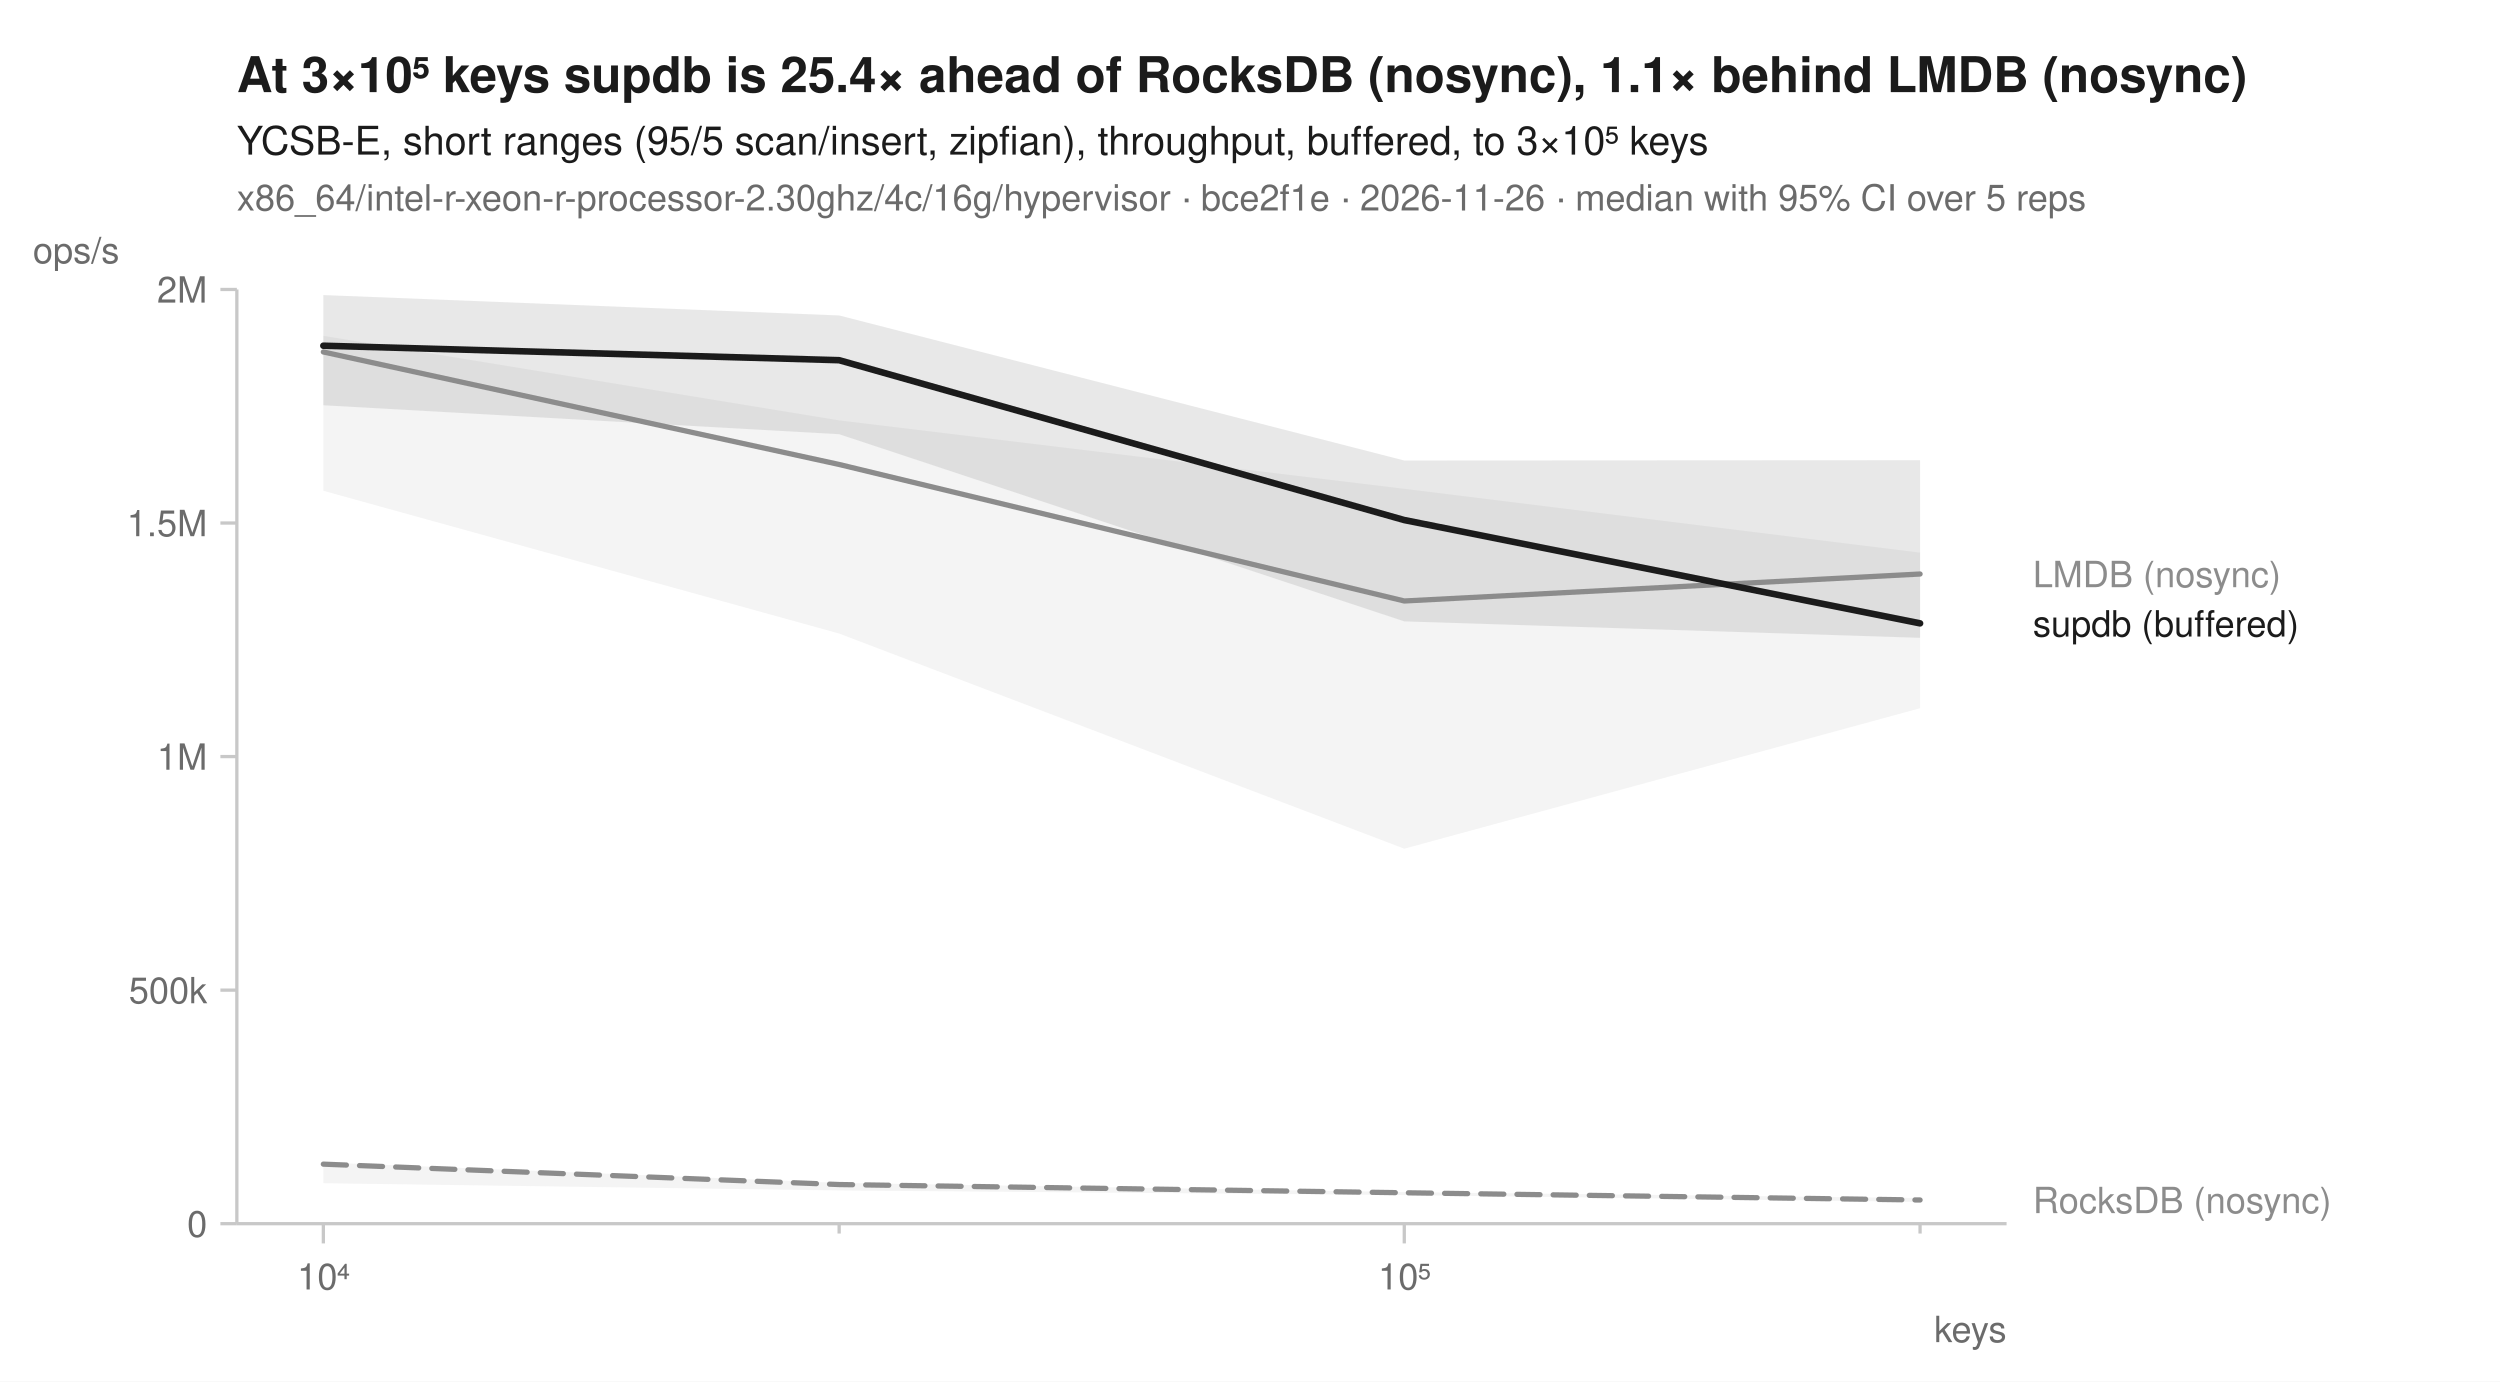
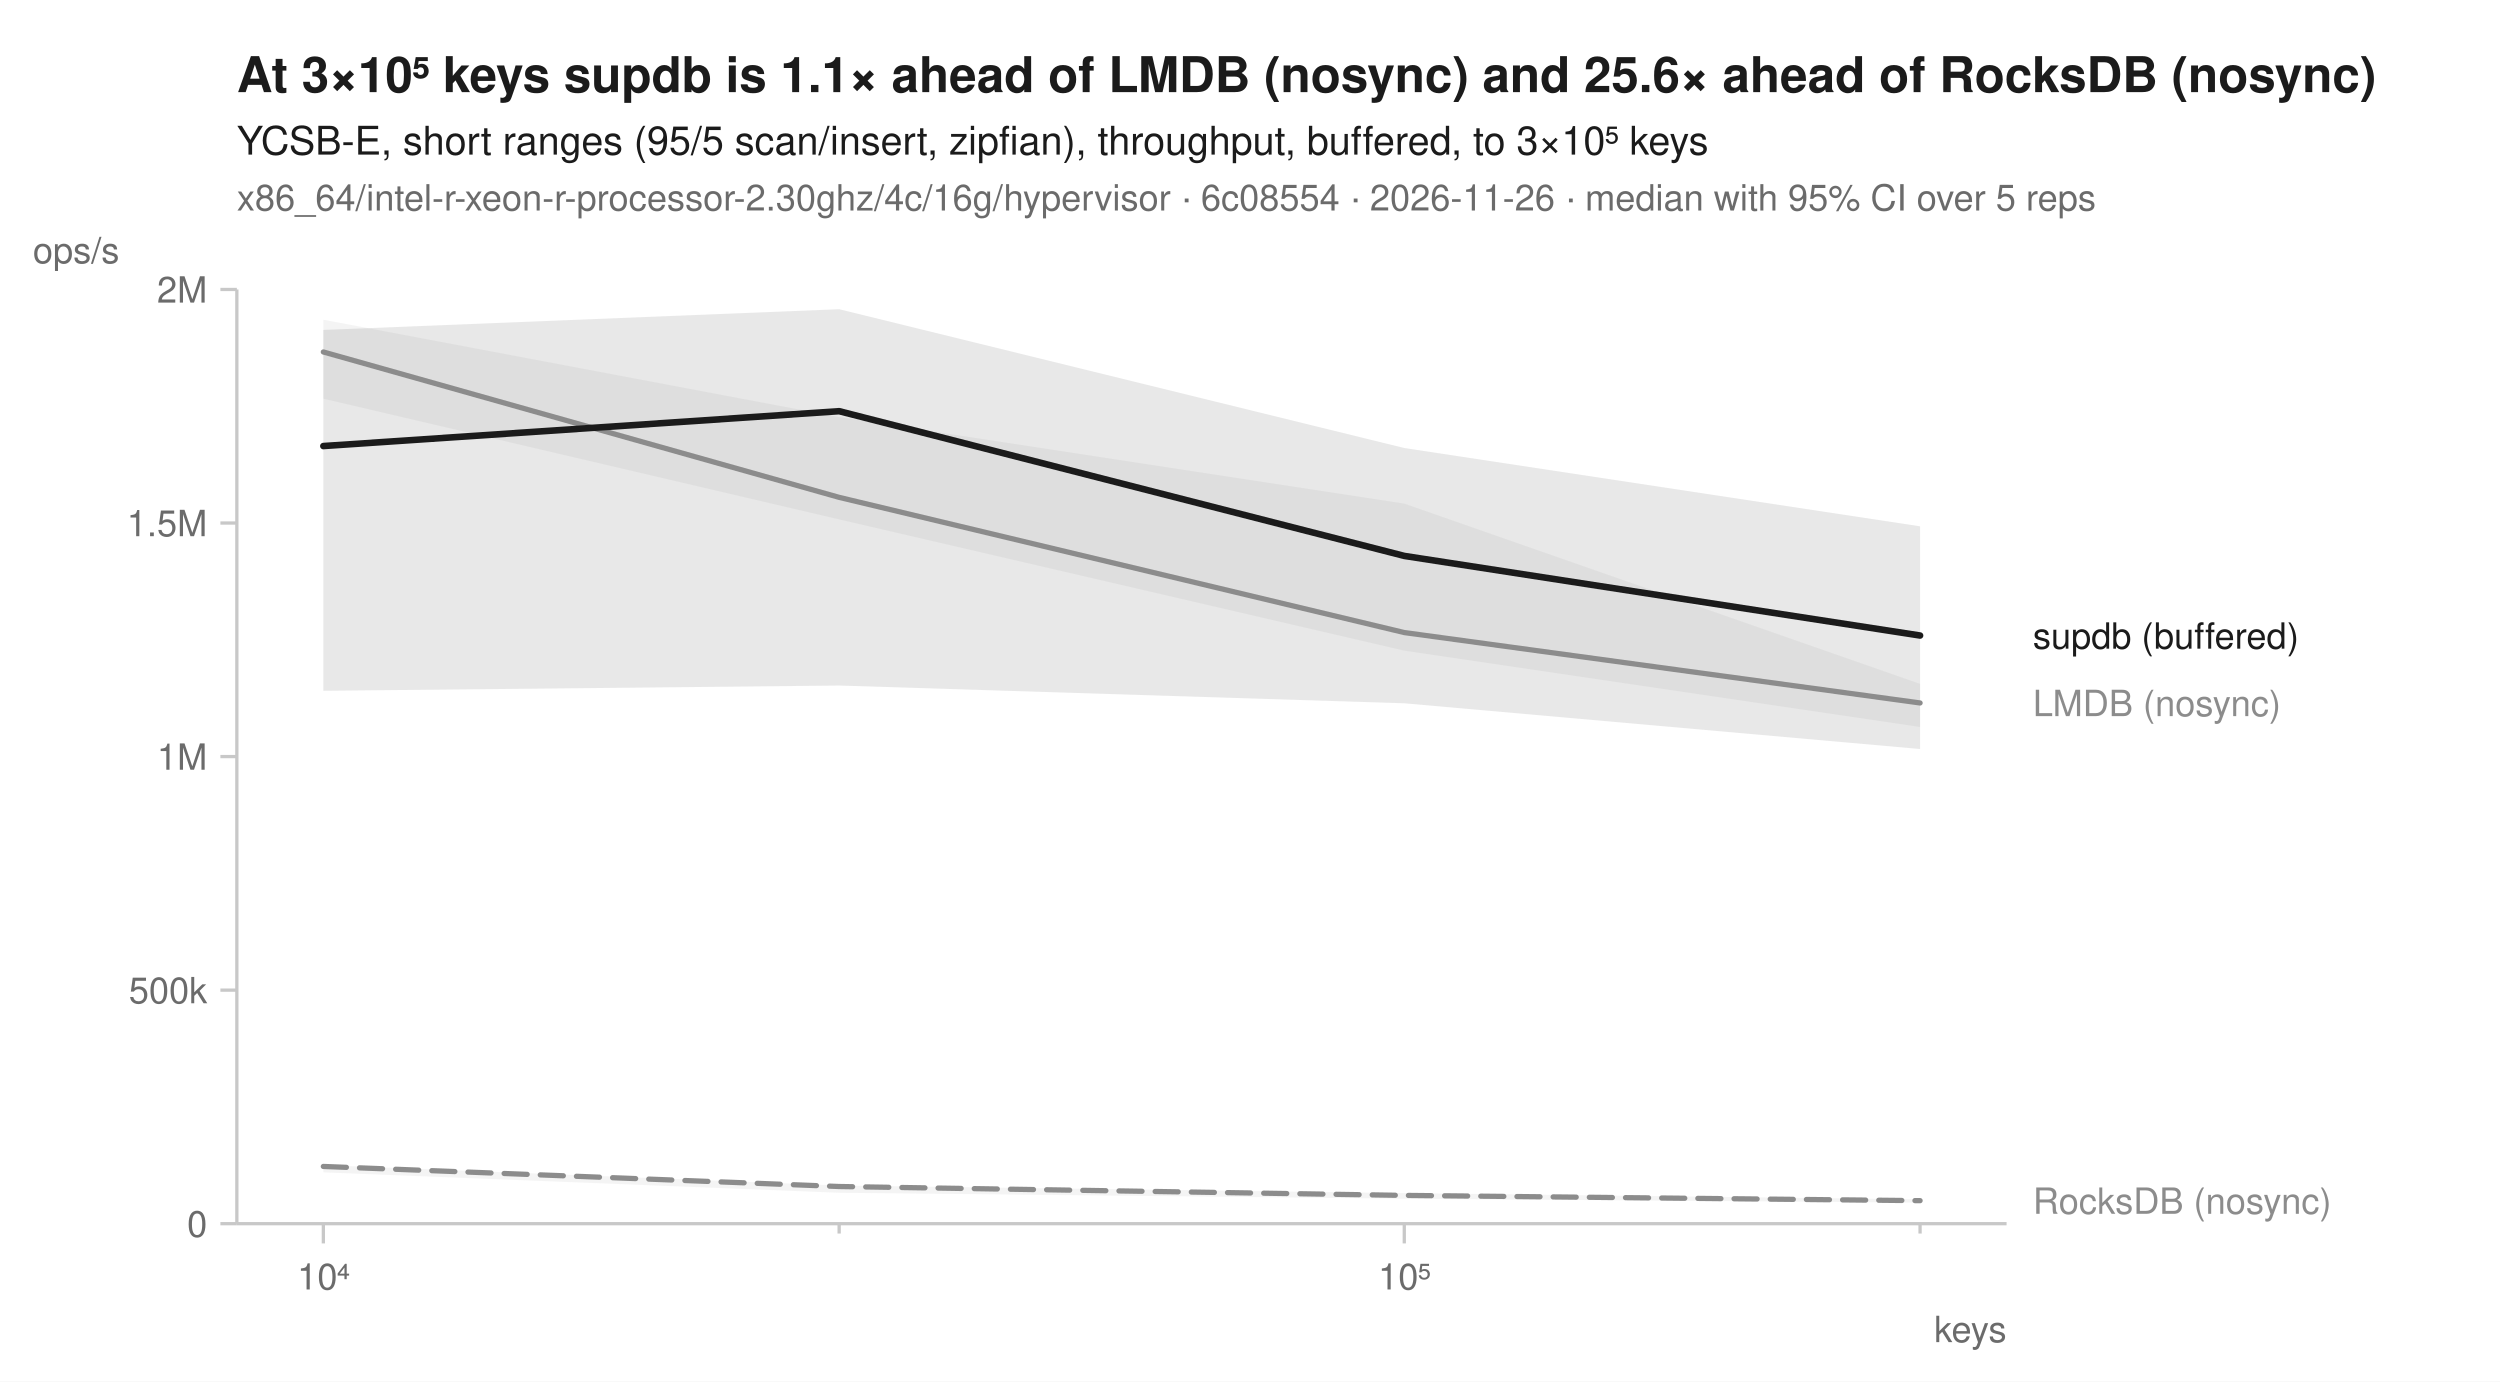
<svg xmlns="http://www.w3.org/2000/svg" width="760" height="420" viewBox="0 0 760 420" font-family="-apple-system, BlinkMacSystemFont, 'Segoe UI', Helvetica, Arial, sans-serif" fill="#1b1b1b">
  <rect width="760" height="420" fill="white" />
-   <text x="72" y="28" font-size="15" font-weight="600">At 3×10⁵ keys supdb is 25.4× ahead of RocksDB (nosync), 1.1× behind LMDB (nosync)</text>
+   <text x="72" y="28" font-size="15" font-weight="600">At 3×10⁵ keys supdb is 1.1× ahead of LMDB (nosync) and 25.6× ahead of RocksDB (nosync)</text>
  <text x="72" y="47" font-size="12">YCSB-E, short ranges (95/5 scan/insert, zipfian), throughput, buffered, to 3×10⁵ keys</text>
-   <text x="72" y="64" font-size="11" fill="#6b6b6b">x86_64/intel-r-xeon-r-processor-2.30ghz/4c/16g/hypervisor · bce2f1e · 2026-11-26 · median with 95% CI over 5 reps</text>
+   <text x="72" y="64" font-size="11" fill="#6b6b6b">x86_64/intel-r-xeon-r-processor-2.30ghz/4c/16g/hypervisor · 6c08554 · 2026-11-26 · median with 95% CI over 5 reps</text>
  <line x1="72" y1="372" x2="610" y2="372" stroke="#c8c8c8" stroke-width="1" />
  <line x1="72" y1="88" x2="72" y2="372" stroke="#c8c8c8" stroke-width="1" />
  <line x1="98.3" y1="372" x2="98.3" y2="378" stroke="#c8c8c8" stroke-width="1" />
  <text x="98.3" y="392" font-size="11" text-anchor="middle" fill="#6b6b6b">10⁴</text>
  <line x1="255.1" y1="372" x2="255.1" y2="375" stroke="#c8c8c8" stroke-width="1" />
  <line x1="426.9" y1="372" x2="426.9" y2="378" stroke="#c8c8c8" stroke-width="1" />
  <text x="426.9" y="392" font-size="11" text-anchor="middle" fill="#6b6b6b">10⁵</text>
  <line x1="583.7" y1="372" x2="583.7" y2="375" stroke="#c8c8c8" stroke-width="1" />
  <text x="610" y="408" font-size="11" text-anchor="end" fill="#6b6b6b">keys</text>
  <line x1="67" y1="372.0" x2="72" y2="372.0" stroke="#c8c8c8" stroke-width="1" />
  <text x="63" y="376.0" font-size="11" text-anchor="end" fill="#6b6b6b">0</text>
  <line x1="67" y1="301.0" x2="72" y2="301.0" stroke="#c8c8c8" stroke-width="1" />
  <text x="63" y="305.0" font-size="11" text-anchor="end" fill="#6b6b6b">500k</text>
  <line x1="67" y1="230.0" x2="72" y2="230.0" stroke="#c8c8c8" stroke-width="1" />
  <text x="63" y="234.0" font-size="11" text-anchor="end" fill="#6b6b6b">1M</text>
  <line x1="67" y1="159.0" x2="72" y2="159.0" stroke="#c8c8c8" stroke-width="1" />
  <text x="63" y="163.0" font-size="11" text-anchor="end" fill="#6b6b6b">1.5M</text>
  <line x1="67" y1="88.0" x2="72" y2="88.0" stroke="#c8c8c8" stroke-width="1" />
  <text x="63" y="92.0" font-size="11" text-anchor="end" fill="#6b6b6b">2M</text>
  <text x="10" y="80" font-size="11" text-anchor="start" fill="#6b6b6b">ops/s</text>
-   <path d="M98.3,353.4 L255.1,359.6 L426.9,362.4 L583.7,364.2 L583.7,365.4 L426.9,363.3 L255.1,361.9 L98.3,359.7 Z" fill="#8c8c8c" fill-opacity="0.10" />
-   <path d="M98.3,102.1 L255.1,127.8 L426.9,148.6 L583.7,168.0 L583.7,215.3 L426.9,258.0 L255.1,192.6 L98.3,149.2 Z" fill="#8c8c8c" fill-opacity="0.10" />
-   <path d="M98.3,89.7 L255.1,95.9 L426.9,140.0 L583.7,139.9 L583.7,193.9 L426.9,188.9 L255.1,132.0 L98.3,123.2 Z" fill="#1b1b1b" fill-opacity="0.10" />
-   <path d="M98.3,353.9 L255.1,360.1 L426.9,362.6 L583.7,364.8 " fill="none" stroke="#8c8c8c" stroke-width="1.6" stroke-linejoin="round" stroke-linecap="round" stroke-dasharray="7,4" />
-   <path d="M98.3,107.0 L255.1,141.2 L426.9,182.7 L583.7,174.5 " fill="none" stroke="#8c8c8c" stroke-width="1.6" stroke-linejoin="round" stroke-linecap="round" />
-   <path d="M98.3,105.1 L255.1,109.5 L426.9,158.1 L583.7,189.5 " fill="none" stroke="#1b1b1b" stroke-width="2" stroke-linejoin="round" stroke-linecap="round" />
-   <text x="618.0" y="178.5" font-size="11" fill="#8c8c8c">LMDB (nosync)</text>
-   <text x="618.0" y="193.5" font-size="11" fill="#1b1b1b">supdb (buffered)</text>
-   <text x="618.0" y="368.8" font-size="11" fill="#8c8c8c">RocksDB (nosync)</text>
+   <path d="M98.3,354.2 L255.1,360.4 L426.9,362.7 L583.7,364.6 L583.7,365.6 L426.9,364.4 L255.1,362.6 L98.3,356.4 Z" fill="#8c8c8c" fill-opacity="0.10" />
+   <path d="M98.3,97.2 L255.1,126.8 L426.9,153.1 L583.7,207.9 L583.7,221.0 L426.9,197.8 L255.1,157.9 L98.3,121.2 Z" fill="#8c8c8c" fill-opacity="0.10" />
+   <path d="M98.3,100.3 L255.1,94.0 L426.9,136.2 L583.7,160.0 L583.7,227.7 L426.9,213.8 L255.1,208.4 L98.3,210.0 Z" fill="#1b1b1b" fill-opacity="0.10" />
+   <path d="M98.3,354.6 L255.1,360.7 L426.9,363.4 L583.7,365.0 " fill="none" stroke="#8c8c8c" stroke-width="1.6" stroke-linejoin="round" stroke-linecap="round" stroke-dasharray="7,4" />
+   <path d="M98.3,107.0 L255.1,151.2 L426.9,192.3 L583.7,213.7 " fill="none" stroke="#8c8c8c" stroke-width="1.6" stroke-linejoin="round" stroke-linecap="round" />
+   <path d="M98.3,135.6 L255.1,125.0 L426.9,169.0 L583.7,193.2 " fill="none" stroke="#1b1b1b" stroke-width="2" stroke-linejoin="round" stroke-linecap="round" />
+   <text x="618.0" y="197.2" font-size="11" fill="#1b1b1b">supdb (buffered)</text>
+   <text x="618.0" y="217.7" font-size="11" fill="#8c8c8c">LMDB (nosync)</text>
+   <text x="618.0" y="369.0" font-size="11" fill="#8c8c8c">RocksDB (nosync)</text>
</svg>
